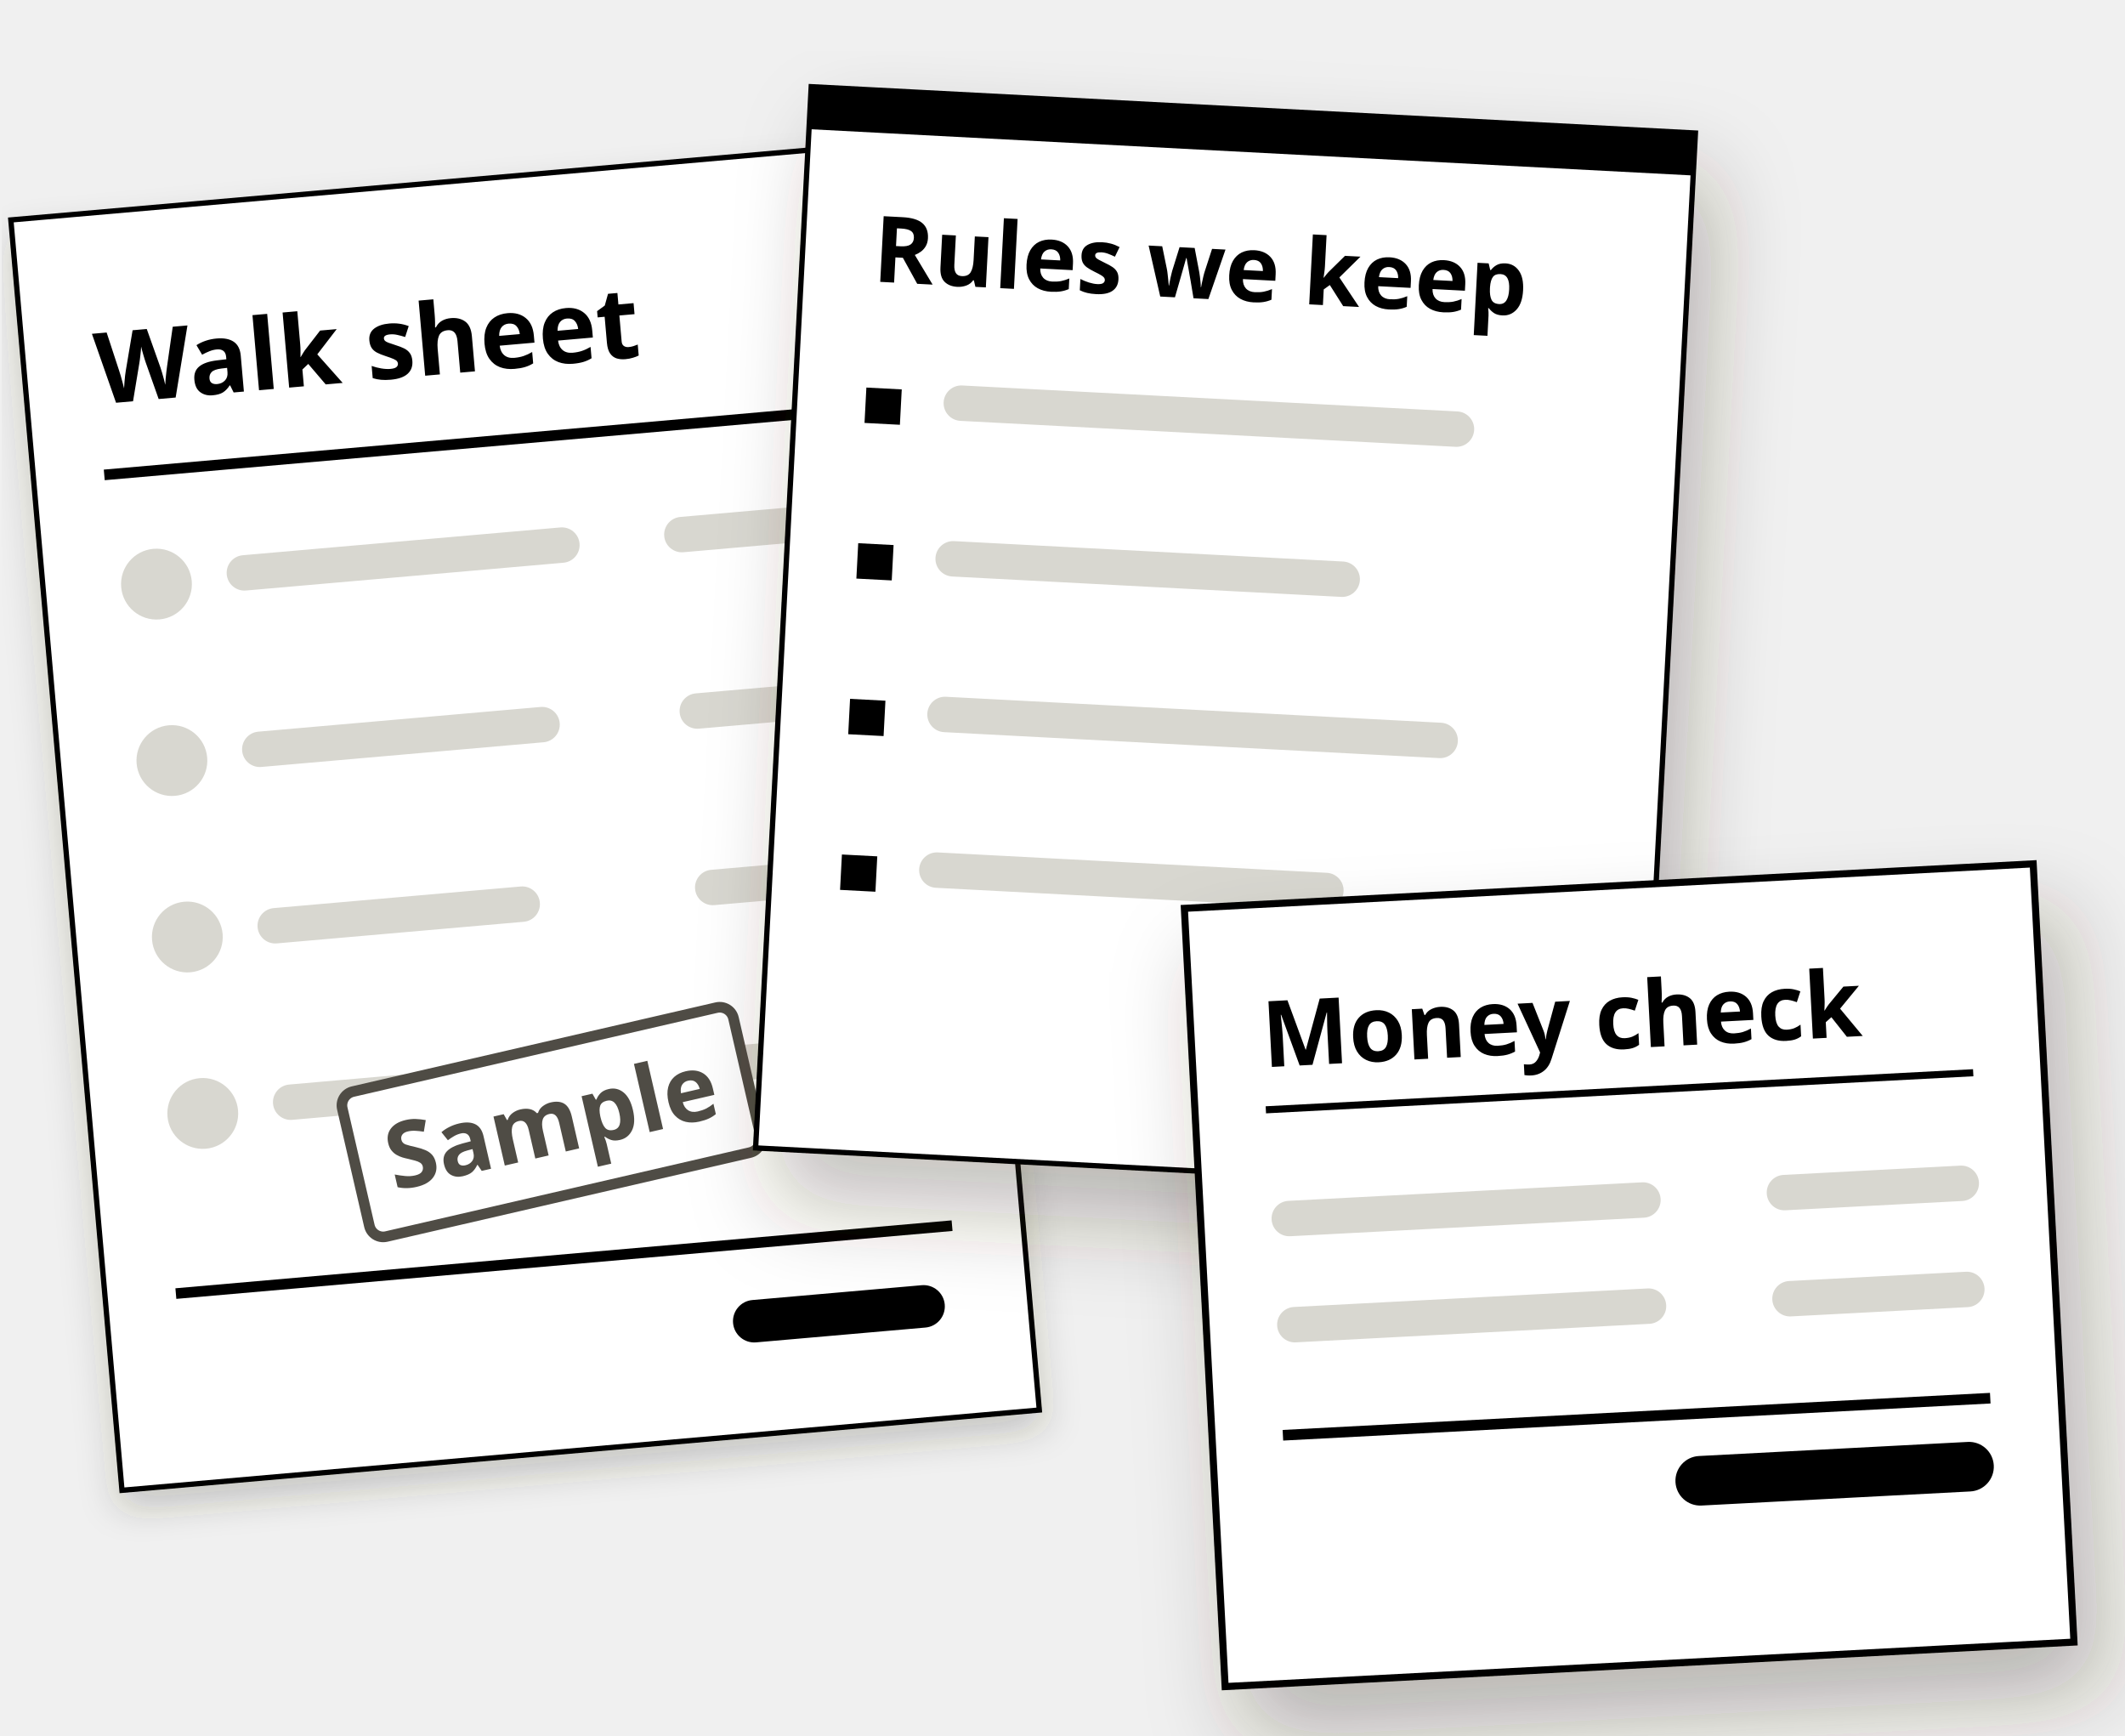
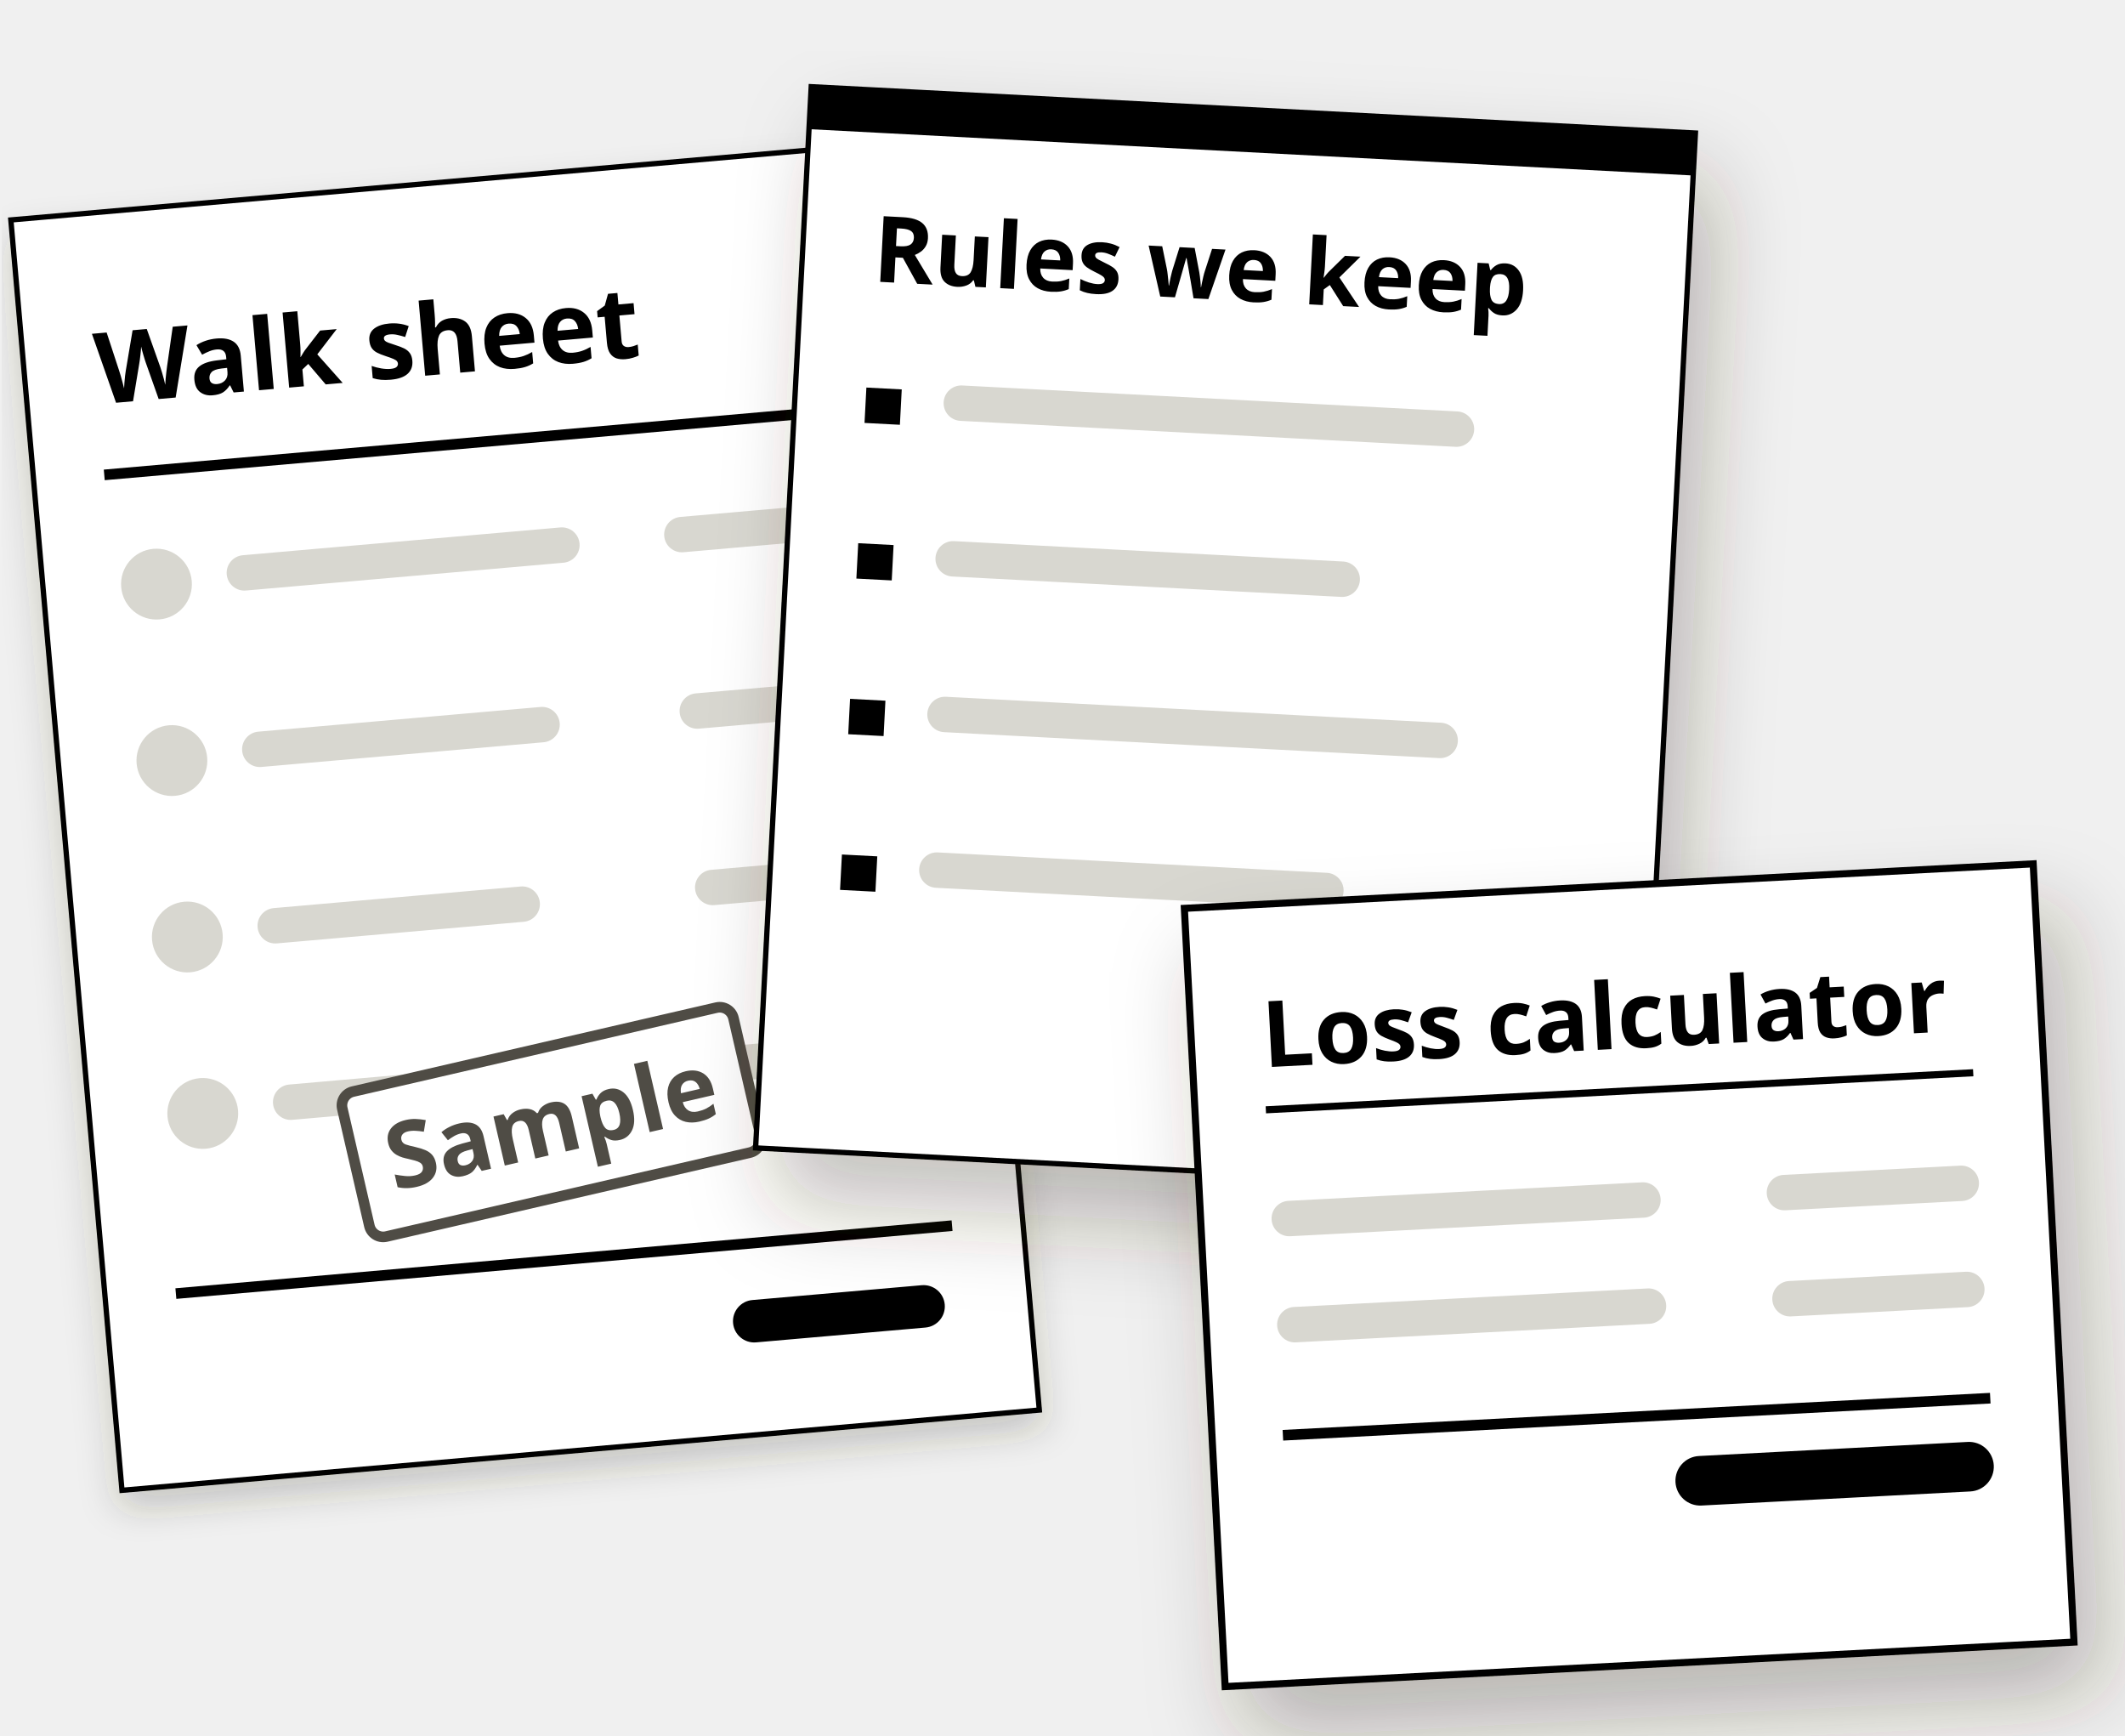
<svg xmlns="http://www.w3.org/2000/svg" font-family="Familjen Grotesk, system-ui, sans-serif" viewBox="0 0 600 490">
  <defs>
    <filter id="sh" x="-20%" y="-20%" width="140%" height="150%">
      <feDropShadow dx="0" dy="5" stdDeviation="5" flood-color="#3A2F1C" flood-opacity=".22" />
    </filter>
    <filter id="lg" x="-20%" y="-20%" width="140%" height="140%">
      <feDropShadow dx="6" dy="14" stdDeviation="12" flood-color="#3A2F1C" flood-opacity=".30" />
    </filter>
  </defs>
  <g transform="rotate(-5 150 250)">
    <rect x="20" y="50" width="260" height="360" fill="#FFFFFF" stroke="#000000" stroke-width="1.5" filter="url(#sh)" />
    <text x="40" y="104" font-size="28" font-weight="700">Walk sheet</text>
    <path d="M40 124H260" stroke="#000000" stroke-width="3" />
    <circle cx="52" cy="156" r="10" fill="#D8D7D0" />
    <rect x="72" y="150" width="100" height="10" rx="5" fill="#D8D7D0" />
    <rect x="196" y="150" width="60" height="10" rx="5" fill="#D8D7D0" />
    <circle cx="52" cy="206" r="10" fill="#D8D7D0" />
    <rect x="72" y="200" width="90" height="10" rx="5" fill="#D8D7D0" />
    <rect x="196" y="200" width="60" height="10" rx="5" fill="#D8D7D0" />
    <circle cx="52" cy="256" r="10" fill="#D8D7D0" />
    <rect x="72" y="250" width="80" height="10" rx="5" fill="#D8D7D0" />
    <rect x="196" y="250" width="60" height="10" rx="5" fill="#D8D7D0" />
    <circle cx="52" cy="306" r="10" fill="#D8D7D0" />
    <rect x="72" y="300" width="70" height="10" rx="5" fill="#D8D7D0" />
    <rect x="196" y="300" width="60" height="10" rx="5" fill="#D8D7D0" />
    <path d="M40 356H260" stroke="#000000" stroke-width="3" />
    <rect x="196" y="372" width="60" height="12" rx="6" fill="#000000" />
    <g transform="rotate(-8 150 318)">
      <rect x="93.32" y="296" width="113.36" height="42" rx="4" fill="#FFFFFF" stroke="#4F4C45" stroke-width="3" />
      <text x="150" y="326" font-size="26" font-weight="700" fill="#4F4C45" text-anchor="middle">Sample</text>
    </g>
  </g>
  <g transform="rotate(3 330 200)">
    <rect x="220" y="30" width="250" height="300" fill="#FFFFFF" stroke="#000000" stroke-width="1.5" filter="url(#lg)" />
    <rect x="220" y="30" width="250" height="12" fill="#000000" />
    <text x="240" y="84" font-size="26" font-weight="700">Rules we keep</text>
    <rect x="240" y="114" width="10" height="10" fill="#000000" />
    <rect x="262" y="112" width="150" height="10" rx="5" fill="#D8D7D0" />
    <rect x="240" y="158" width="10" height="10" fill="#000000" />
    <rect x="262" y="156" width="120" height="10" rx="5" fill="#D8D7D0" />
    <rect x="240" y="202" width="10" height="10" fill="#000000" />
    <rect x="262" y="200" width="150" height="10" rx="5" fill="#D8D7D0" />
    <rect x="240" y="246" width="10" height="10" fill="#000000" />
    <rect x="262" y="244" width="120" height="10" rx="5" fill="#D8D7D0" />
  </g>
  <g transform="rotate(-3 460.0 360)">
    <rect x="340" y="250" width="240" height="220" fill="#FFFFFF" stroke="#000000" stroke-width="2" filter="url(#lg)" />
-     <text x="360" y="296" font-size="26" font-weight="700">Money check</text>
+     <text x="360" y="296" font-size="26" font-weight="700">Loss calculator</text>
    <path d="M360 308H560" stroke="#000000" stroke-width="2" />
    <rect x="360" y="334" width="110" height="10" rx="5" fill="#D8D7D0" />
    <rect x="500" y="334" width="60" height="10" rx="5" fill="#D8D7D0" />
    <rect x="360" y="364" width="110" height="10" rx="5" fill="#D8D7D0" />
    <rect x="500" y="364" width="60" height="10" rx="5" fill="#D8D7D0" />
    <path d="M360 400H560" stroke="#000000" stroke-width="3" />
    <rect x="470" y="412" width="90" height="14" rx="7" fill="#000000" />
  </g>
</svg>
